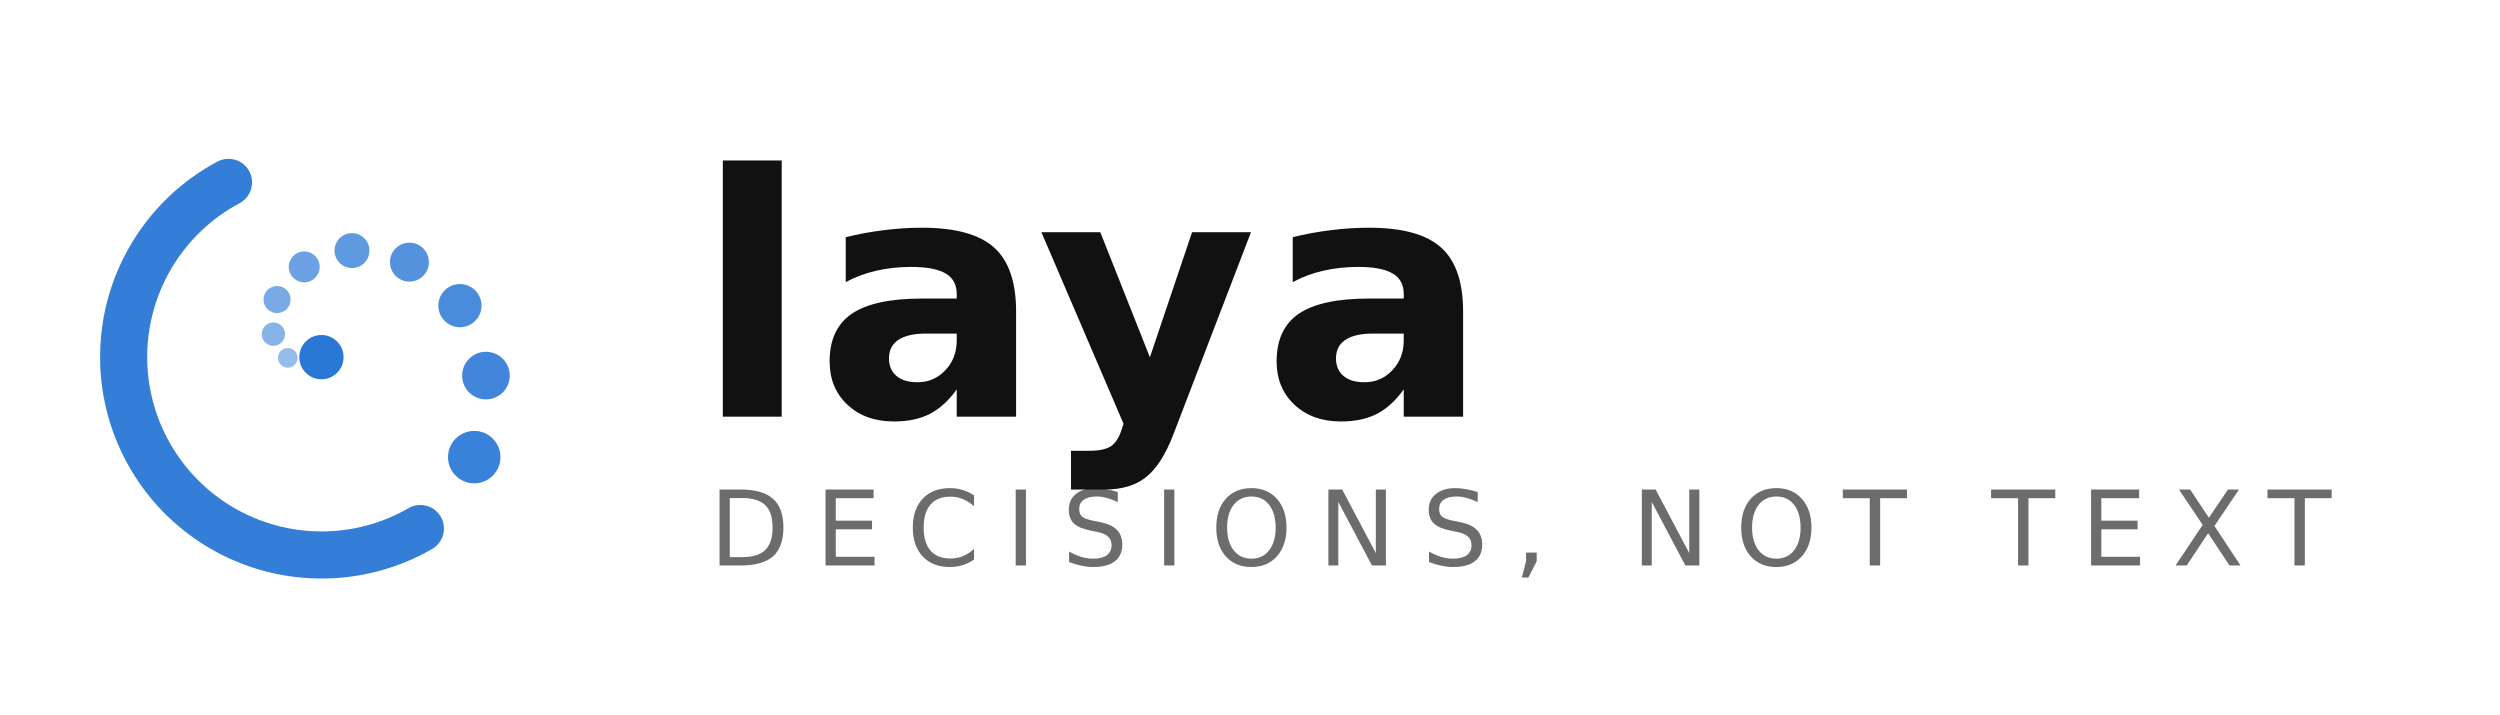
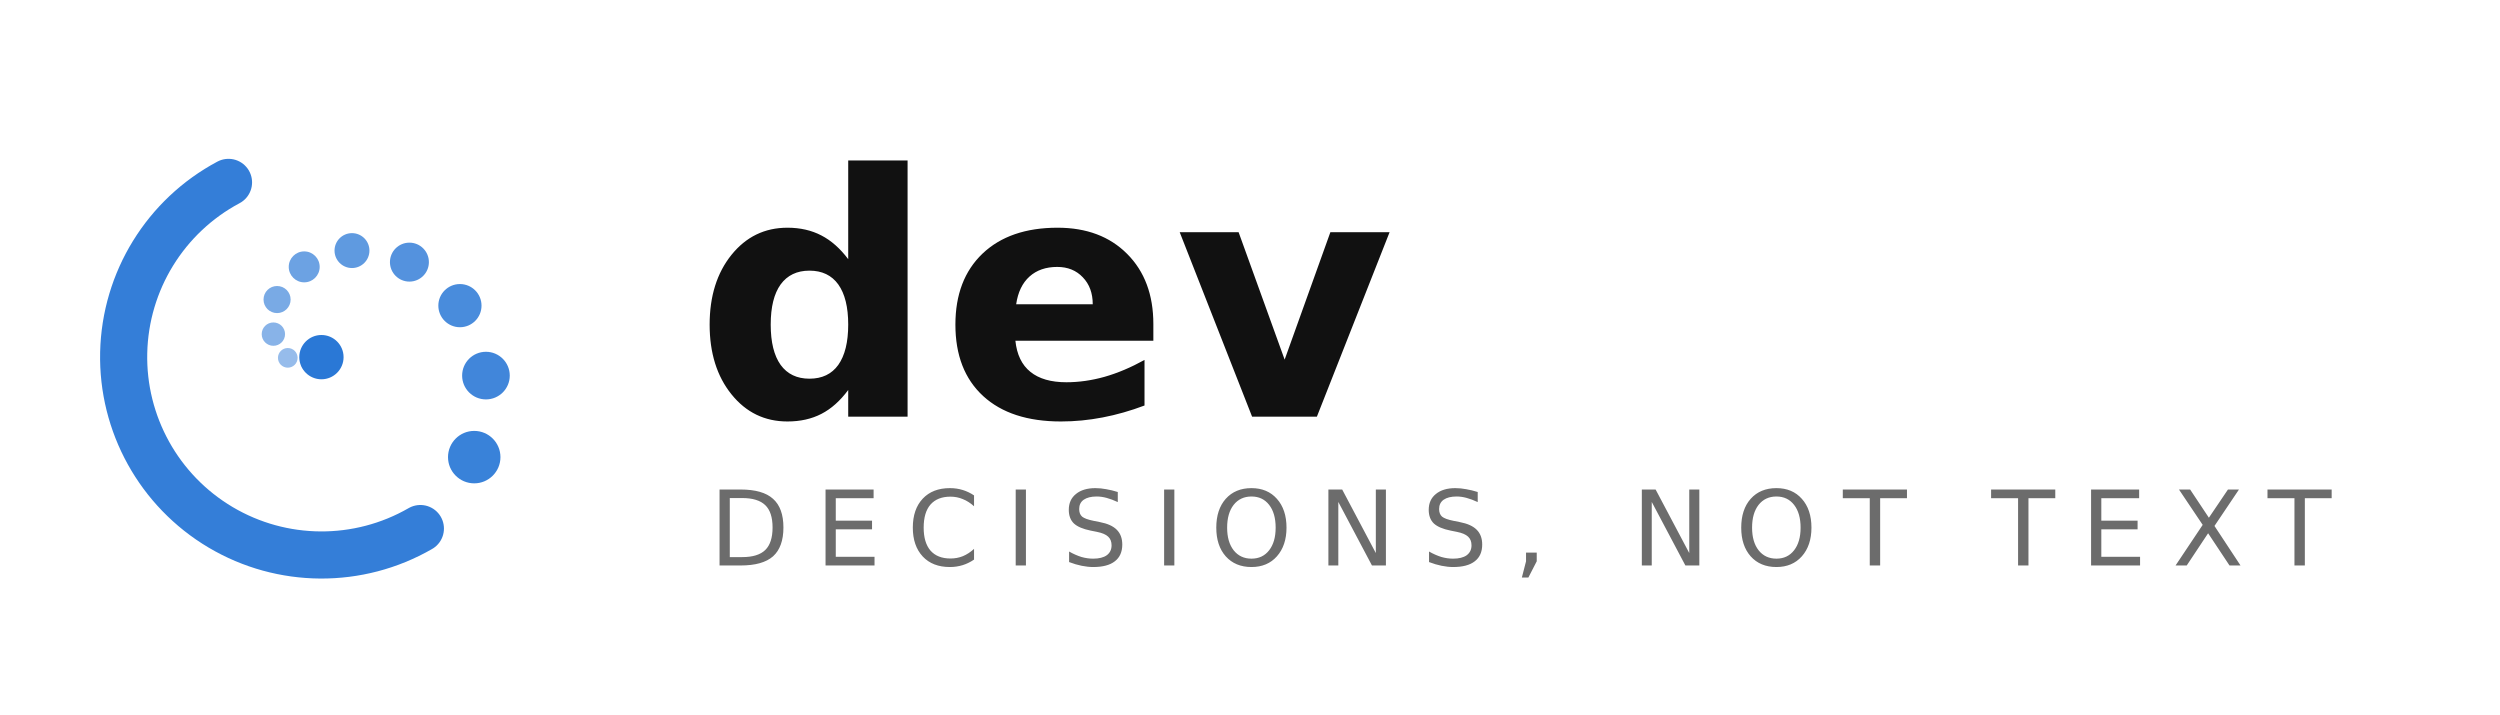
- <svg xmlns="http://www.w3.org/2000/svg" viewBox="0 0 252 72" width="252" height="72" role="img" aria-label="Laya">
+ <svg xmlns="http://www.w3.org/2000/svg" viewBox="0 0 252 72" width="252" height="72" role="img" aria-label="Dev">
  <g transform="translate(2.00,5.60) scale(0.950)">
    <path d="M 22.141 13.458 A 21.0 21.0 0 1 0 42.500 50.187" fill="none" stroke="#2a78d6" stroke-width="5.0" stroke-linecap="round" opacity="0.95" />
    <circle cx="48.213" cy="42.609" r="2.782" fill="#2a78d6" opacity="0.929" />
    <circle cx="49.456" cy="33.958" r="2.527" fill="#2a78d6" opacity="0.894" />
    <circle cx="46.696" cy="26.535" r="2.291" fill="#2a78d6" opacity="0.852" />
    <circle cx="41.336" cy="21.918" r="2.067" fill="#2a78d6" opacity="0.803" />
    <circle cx="35.242" cy="20.694" r="1.852" fill="#2a78d6" opacity="0.749" />
    <circle cx="30.173" cy="22.422" r="1.642" fill="#2a78d6" opacity="0.691" />
    <circle cx="27.294" cy="25.889" r="1.438" fill="#2a78d6" opacity="0.628" />
    <circle cx="26.902" cy="29.558" r="1.239" fill="#2a78d6" opacity="0.562" />
    <circle cx="28.430" cy="32.075" r="1.043" fill="#2a78d6" opacity="0.493" />
    <circle cx="30.702" cy="32.690" r="0.850" fill="#2a78d6" opacity="0.420" />
    <circle cx="32.00" cy="32.00" r="2.35" fill="#2a78d6" />
  </g>
-   <text x="70" y="42" font-family="DejaVu Sans, Helvetica Neue, Helvetica, Arial, sans-serif" font-size="34" font-weight="600" letter-spacing="0.5" fill="#111111">laya</text>
+   <text x="70" y="42" font-family="DejaVu Sans, Helvetica Neue, Helvetica, Arial, sans-serif" font-size="34" font-weight="600" letter-spacing="0.5" fill="#111111">dev</text>
  <text x="71.5" y="57" font-family="DejaVu Sans, Helvetica Neue, Helvetica, Arial, sans-serif" font-size="10.5" letter-spacing="2.6" fill="#111111" opacity="0.62">DECISIONS, NOT TEXT</text>
</svg>
